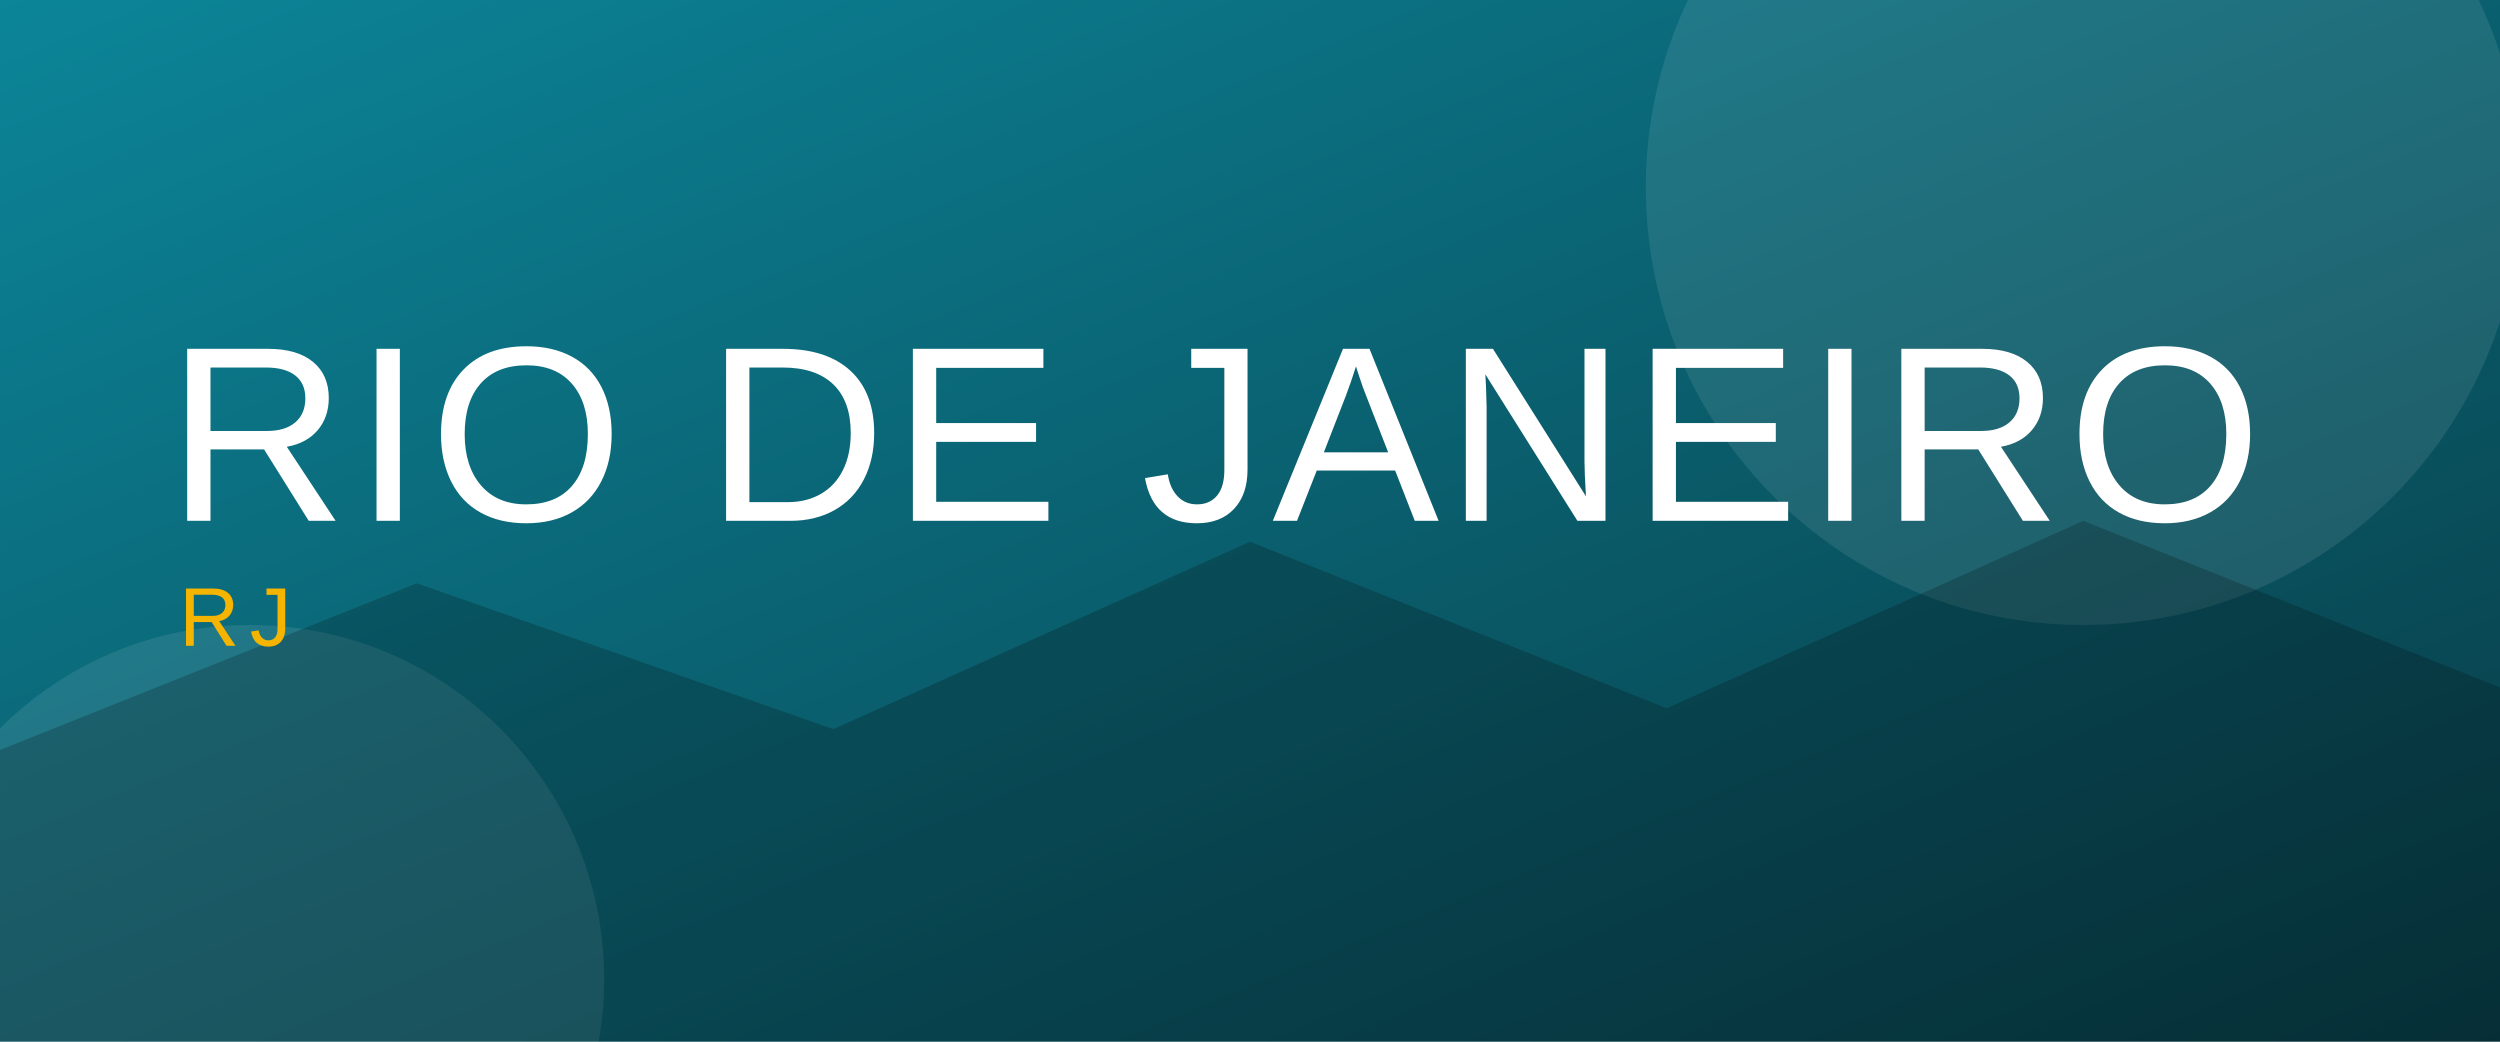
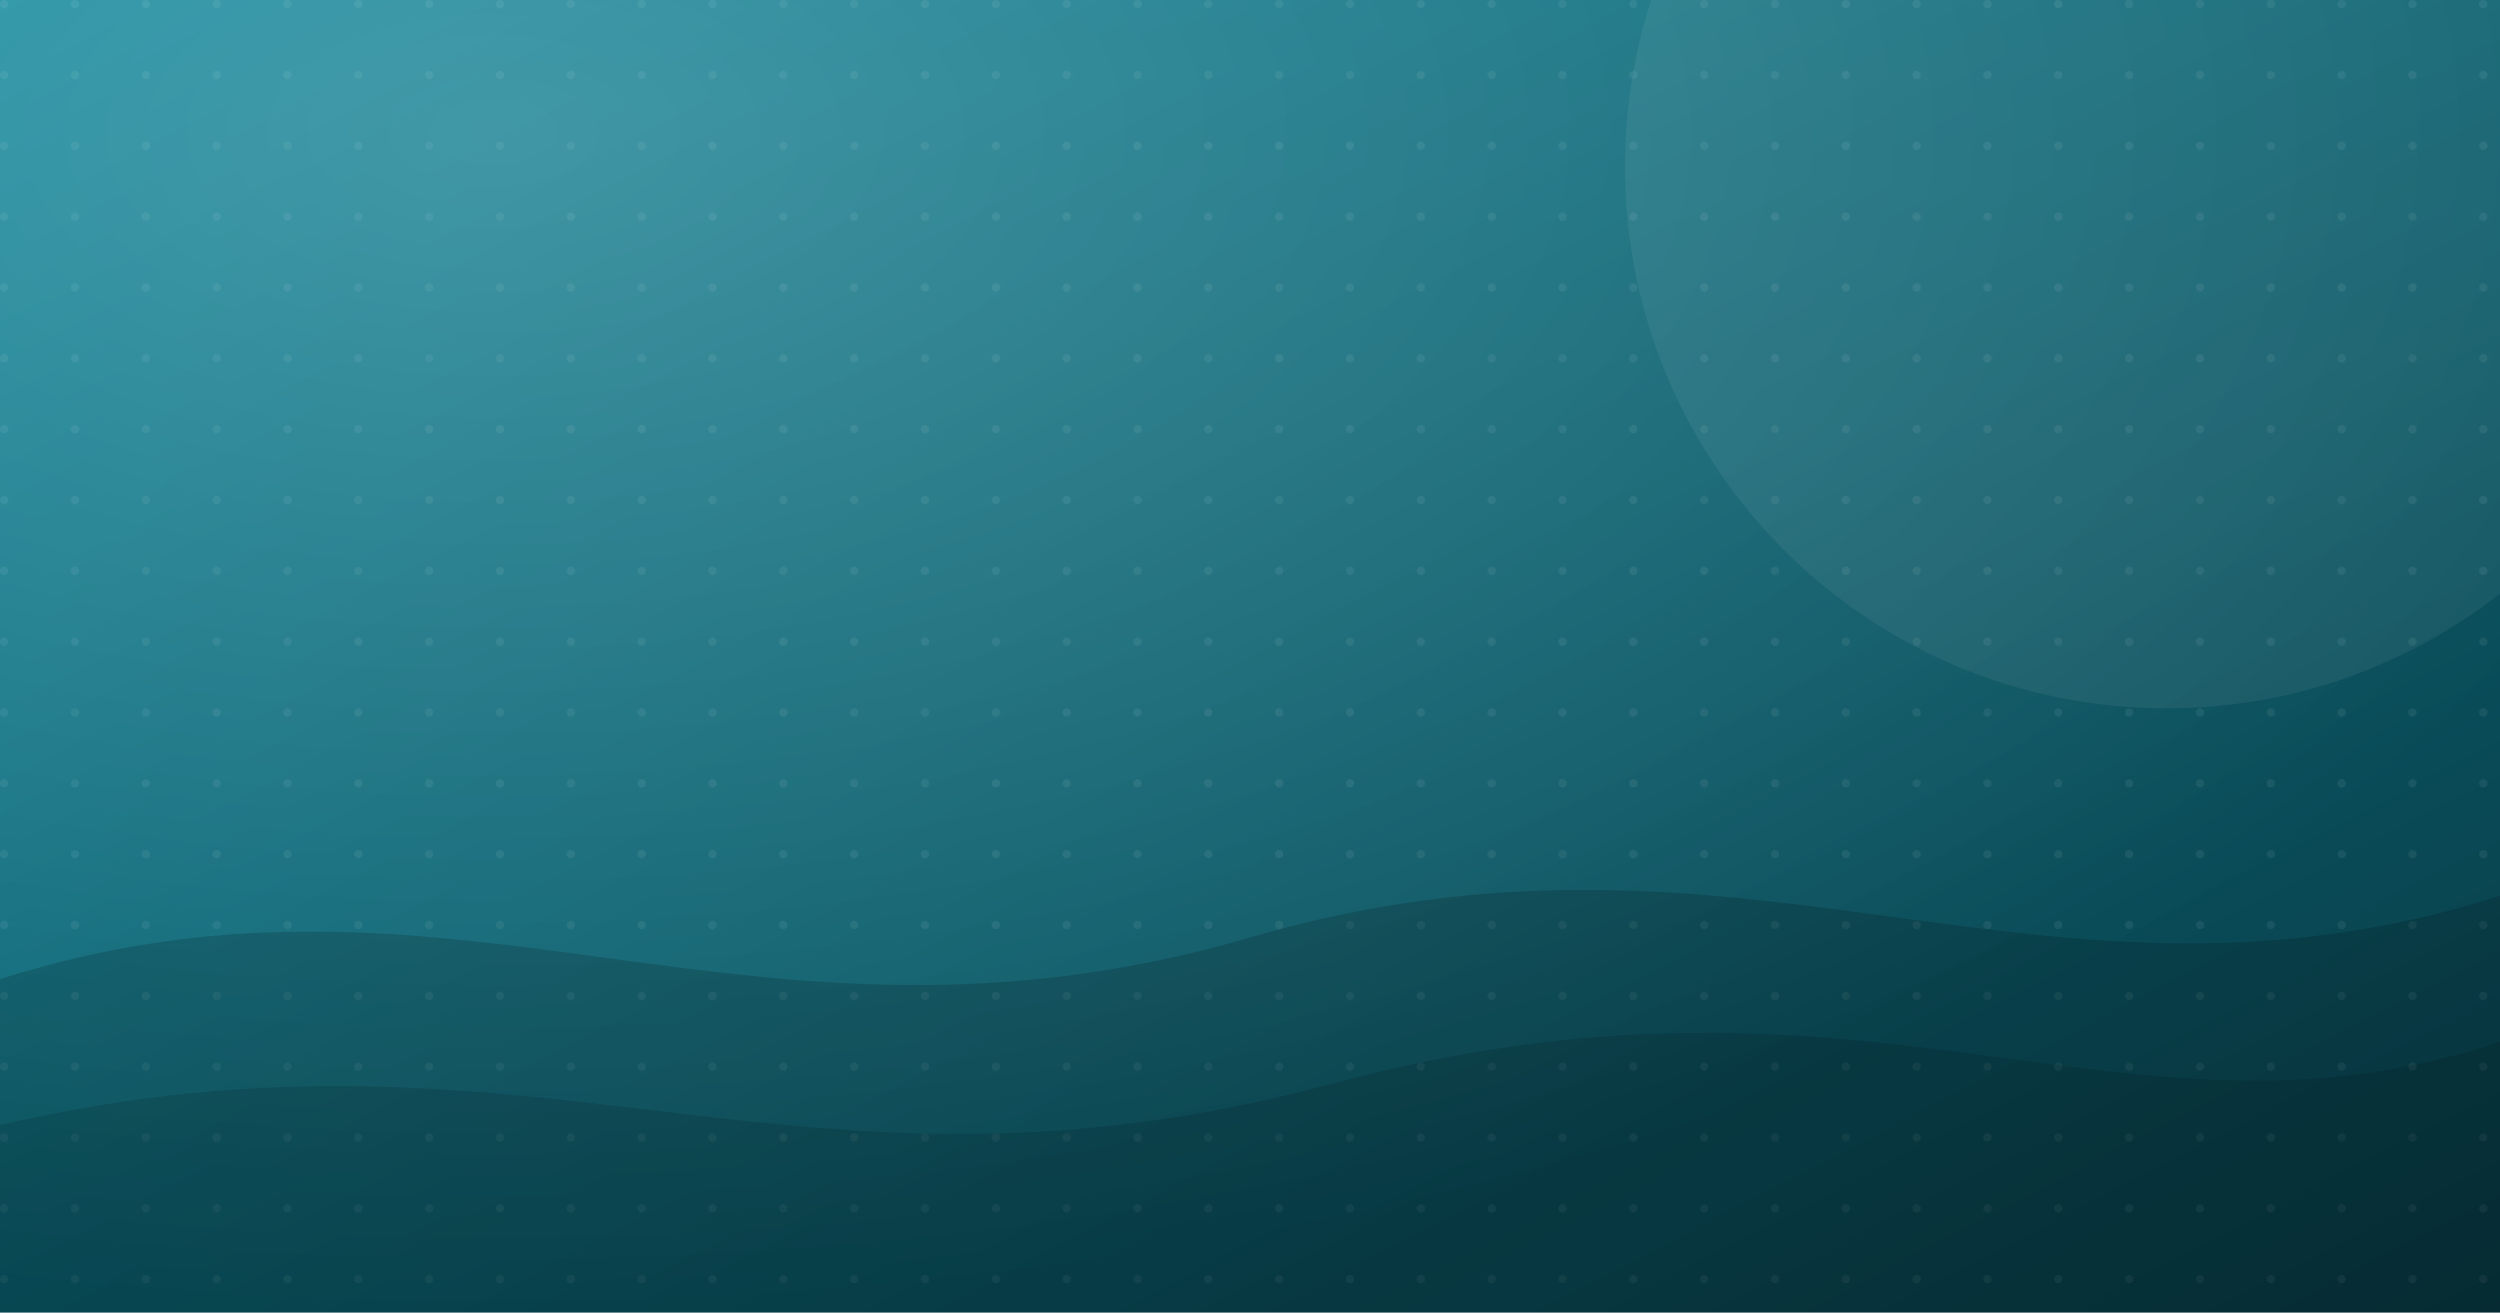
- <svg xmlns="http://www.w3.org/2000/svg" width="1200" height="500" viewBox="0 0 1200 500" font-family="Bebas Neue, Arial, sans-serif">
+ <svg xmlns="http://www.w3.org/2000/svg" width="1200" height="630" viewBox="0 0 1200 630">
  <defs>
    <linearGradient id="g" x1="0" y1="0" x2="1" y2="1">
      <stop offset="0" stop-color="#0c8599" />
      <stop offset="1" stop-color="#083a44" />
    </linearGradient>
+     <radialGradient id="brilho" cx="0.2" cy="0.1" r="0.9">
+       <stop offset="0" stop-color="#ffffff" stop-opacity="0.22" />
+       <stop offset="1" stop-color="#ffffff" stop-opacity="0" />
+     </radialGradient>
+     <pattern id="pontos" width="34" height="34" patternUnits="userSpaceOnUse">
+       <circle cx="2" cy="2" r="2" fill="#ffffff" opacity="0.07" />
+     </pattern>
  </defs>
-   <rect width="1200" height="500" fill="url(#g)" />
-   <g fill="#ffffff" opacity="0.09">
-     <circle cx="1000" cy="90" r="210" />
-     <circle cx="120" cy="470" r="170" />
-   </g>
-   <path d="M0 360 L200 280 L400 350 L600 260 L800 340 L1000 250 L1200 330 L1200 500 L0 500 Z" fill="#000" opacity="0.2" />
-   <text x="80" y="250" fill="#fff" font-size="120" letter-spacing="3">RIO DE JANEIRO</text>
-   <text x="86" y="310" fill="#f4b400" font-size="40" letter-spacing="5">RJ</text>
+   <rect width="1200" height="630" fill="url(#g)" />
+   <rect width="1200" height="630" fill="url(#pontos)" />
+   <rect width="1200" height="630" fill="url(#brilho)" />
+   <circle cx="1040" cy="80" r="260" fill="#ffffff" opacity="0.06" />
+   <path d="M0 470 C 220 400 360 520 600 450 C 840 380 980 500 1200 430 L1200 630 L0 630 Z" fill="#000000" opacity="0.16" />
+   <path d="M0 540 C 260 480 380 590 640 520 C 900 450 1020 560 1200 500 L1200 630 L0 630 Z" fill="#000000" opacity="0.12" />
</svg>
